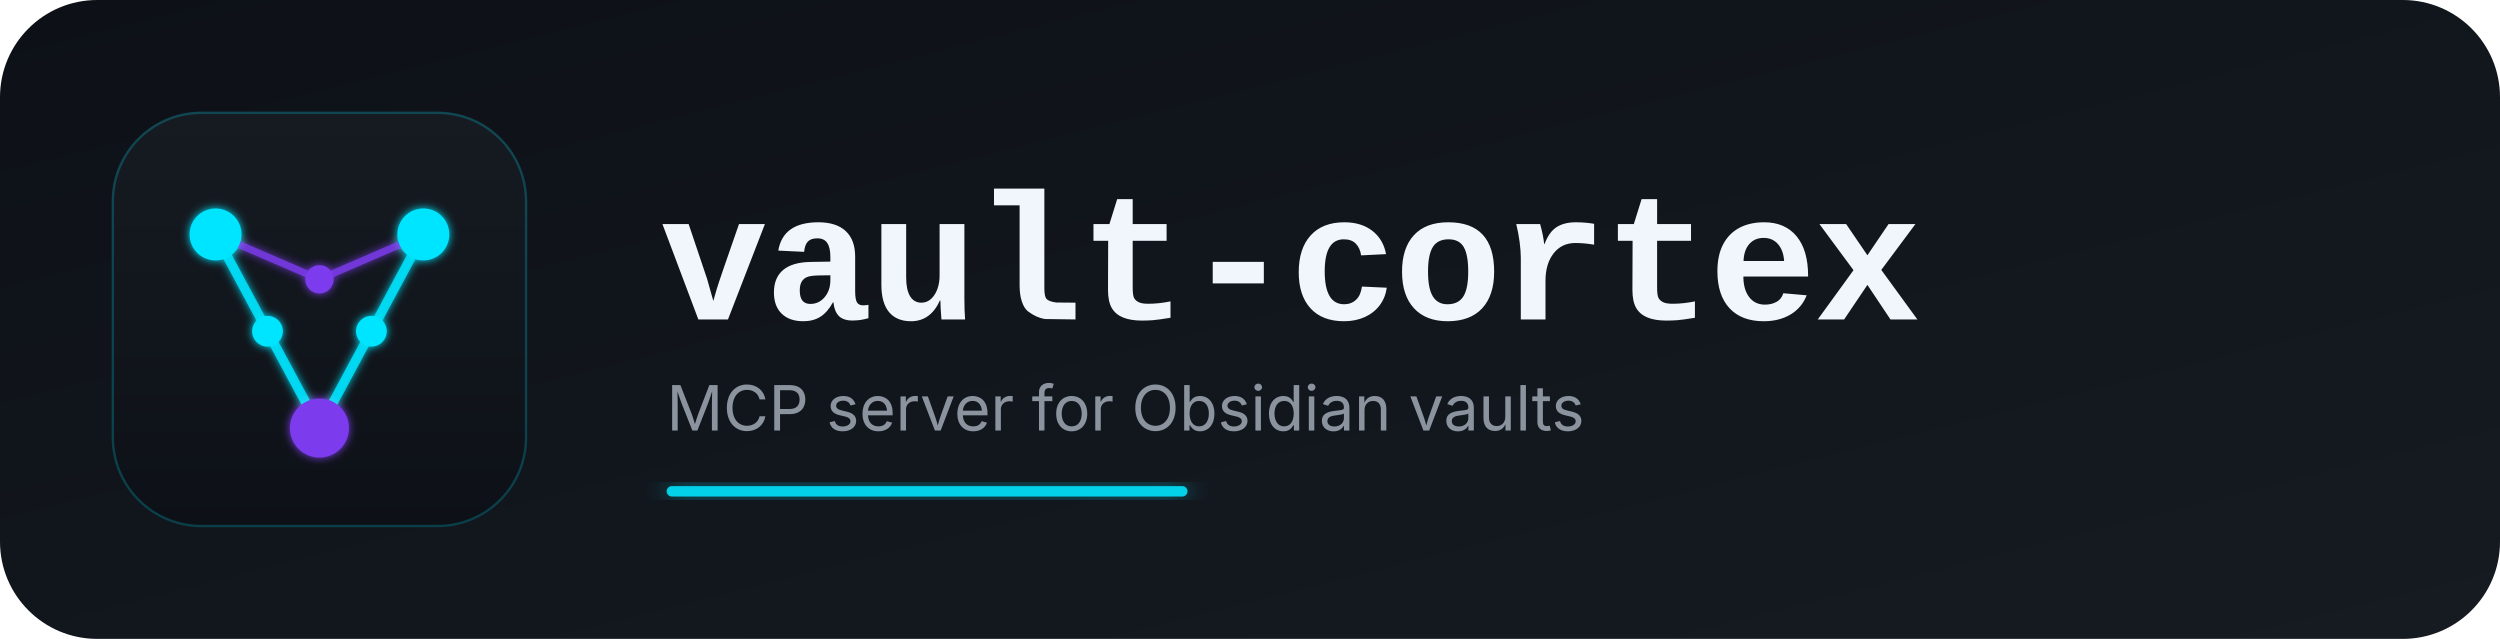
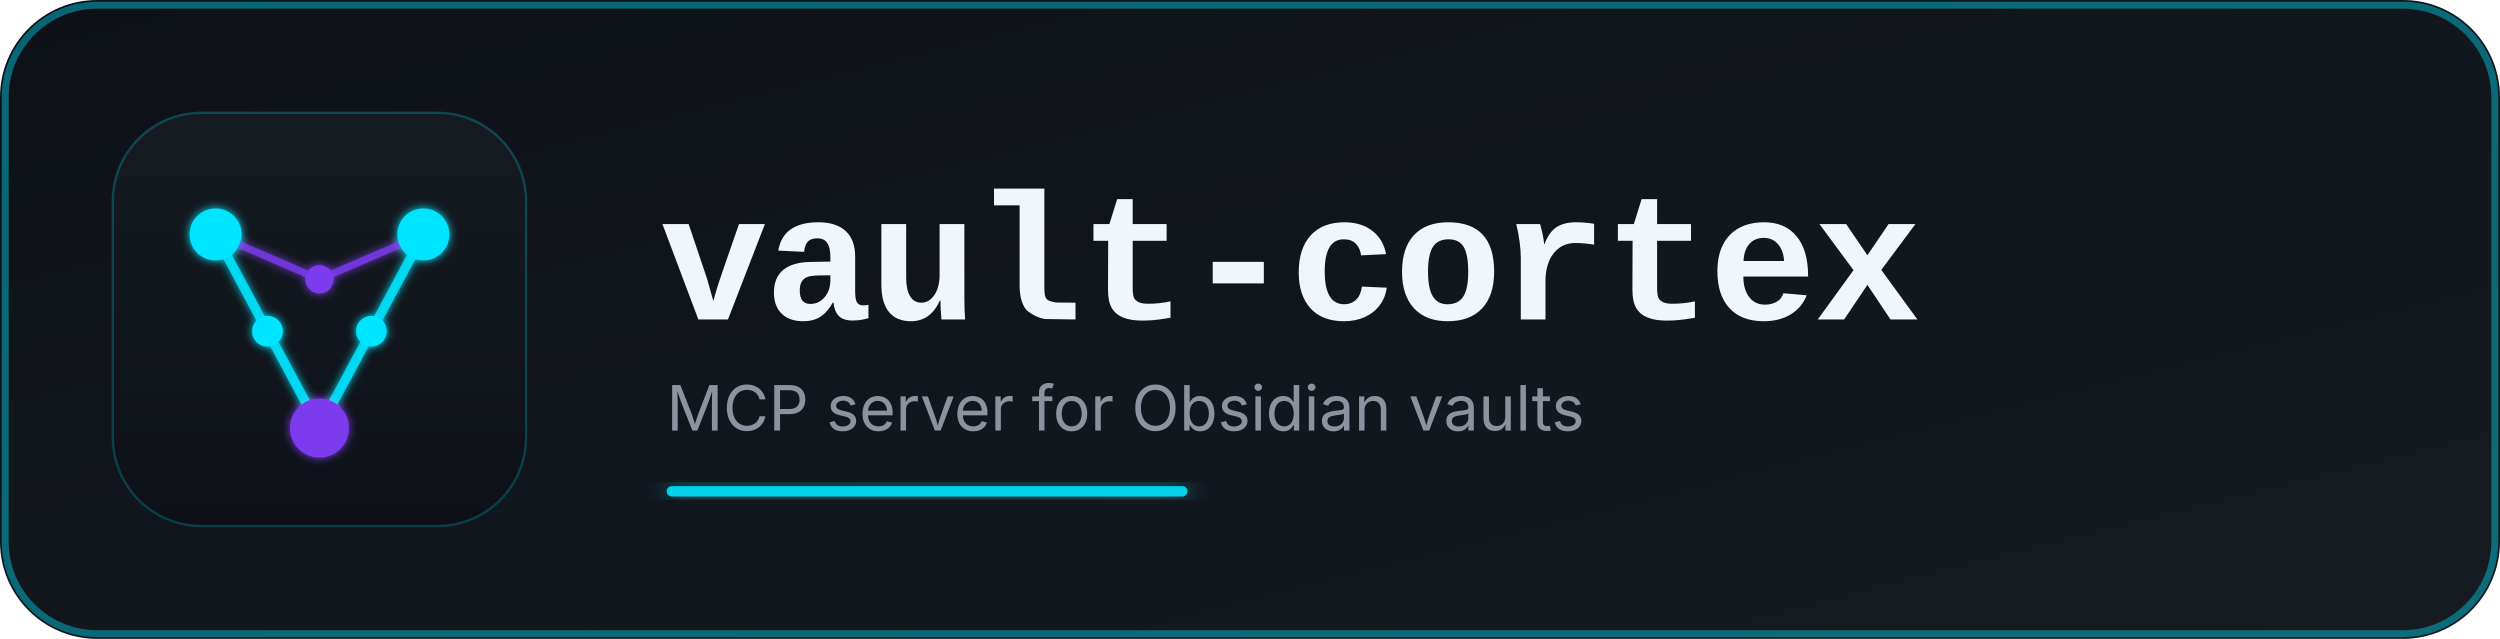
<svg xmlns="http://www.w3.org/2000/svg" width="720" height="184" viewBox="0 0 720 184" fill="none">
  <defs>
    <linearGradient id="bgGrad" x1="0" y1="0" x2="1" y2="1">
      <stop offset="0" stop-color="#0d1117" />
      <stop offset="1" stop-color="#161b22" />
    </linearGradient>
    <linearGradient id="tileGrad" x1="0" y1="0" x2="0" y2="1">
      <stop offset="0" stop-color="#161b22" />
      <stop offset="1" stop-color="#0d1117" />
    </linearGradient>
    <filter id="glow" x="-30%" y="-30%" width="160%" height="160%">
      <feGaussianBlur in="SourceGraphic" stdDeviation="3.5" result="blur" />
      <feMerge>
        <feMergeNode in="blur" />
        <feMergeNode in="SourceGraphic" />
      </feMerge>
    </filter>
  </defs>
  <rect x="0" y="0" width="720" height="184" rx="28" fill="url(#bgGrad)" />
+   <rect x="1.5" y="1.5" width="717" height="181" rx="26.5" fill="none" stroke="#00e5ff" stroke-width="2" opacity="0.4" />
  <g transform="translate(24,24) scale(0.34)">
    <rect x="24" y="24" width="352" height="352" rx="76" fill="url(#tileGrad)" />
    <rect x="25" y="25" width="350" height="350" rx="75" fill="none" stroke="#00e5ff" stroke-width="2" opacity="0.22" />
    <g filter="url(#glow)" stroke-linecap="round">
      <line x1="112" y1="128" x2="156" y2="210" stroke="#00e5ff" stroke-width="8" opacity="0.85" />
      <line x1="156" y1="210" x2="200" y2="292" stroke="#00e5ff" stroke-width="8" opacity="0.85" />
      <line x1="288" y1="128" x2="244" y2="210" stroke="#00e5ff" stroke-width="8" opacity="0.85" />
      <line x1="244" y1="210" x2="200" y2="292" stroke="#00e5ff" stroke-width="8" opacity="0.85" />
      <line x1="112" y1="128" x2="200" y2="166" stroke="#7c3aed" stroke-width="6" opacity="0.8" />
      <line x1="288" y1="128" x2="200" y2="166" stroke="#7c3aed" stroke-width="6" opacity="0.8" />
      <circle cx="112" cy="128" r="22" fill="#00e5ff" />
      <circle cx="288" cy="128" r="22" fill="#00e5ff" />
      <circle cx="156" cy="210" r="13" fill="#00e5ff" />
      <circle cx="244" cy="210" r="13" fill="#00e5ff" />
      <circle cx="200" cy="166" r="12" fill="#7c3aed" />
      <circle cx="200" cy="292" r="25" fill="#7c3aed" />
    </g>
  </g>
  <text x="190" y="92" font-family="'JetBrains Mono', 'Fira Code', 'SF Mono', 'Courier New', monospace" font-size="52" font-weight="600" fill="#f0f6fc" letter-spacing="-1">vault-cortex</text>
  <text x="192" y="124" font-family="'Inter', -apple-system, sans-serif" font-size="18" font-weight="400" fill="#8b949e">MCP server for Obsidian vaults</text>
  <rect x="192" y="140" width="150" height="3" rx="1.5" fill="#00e5ff" filter="url(#glow)" opacity="0.9" />
</svg>
